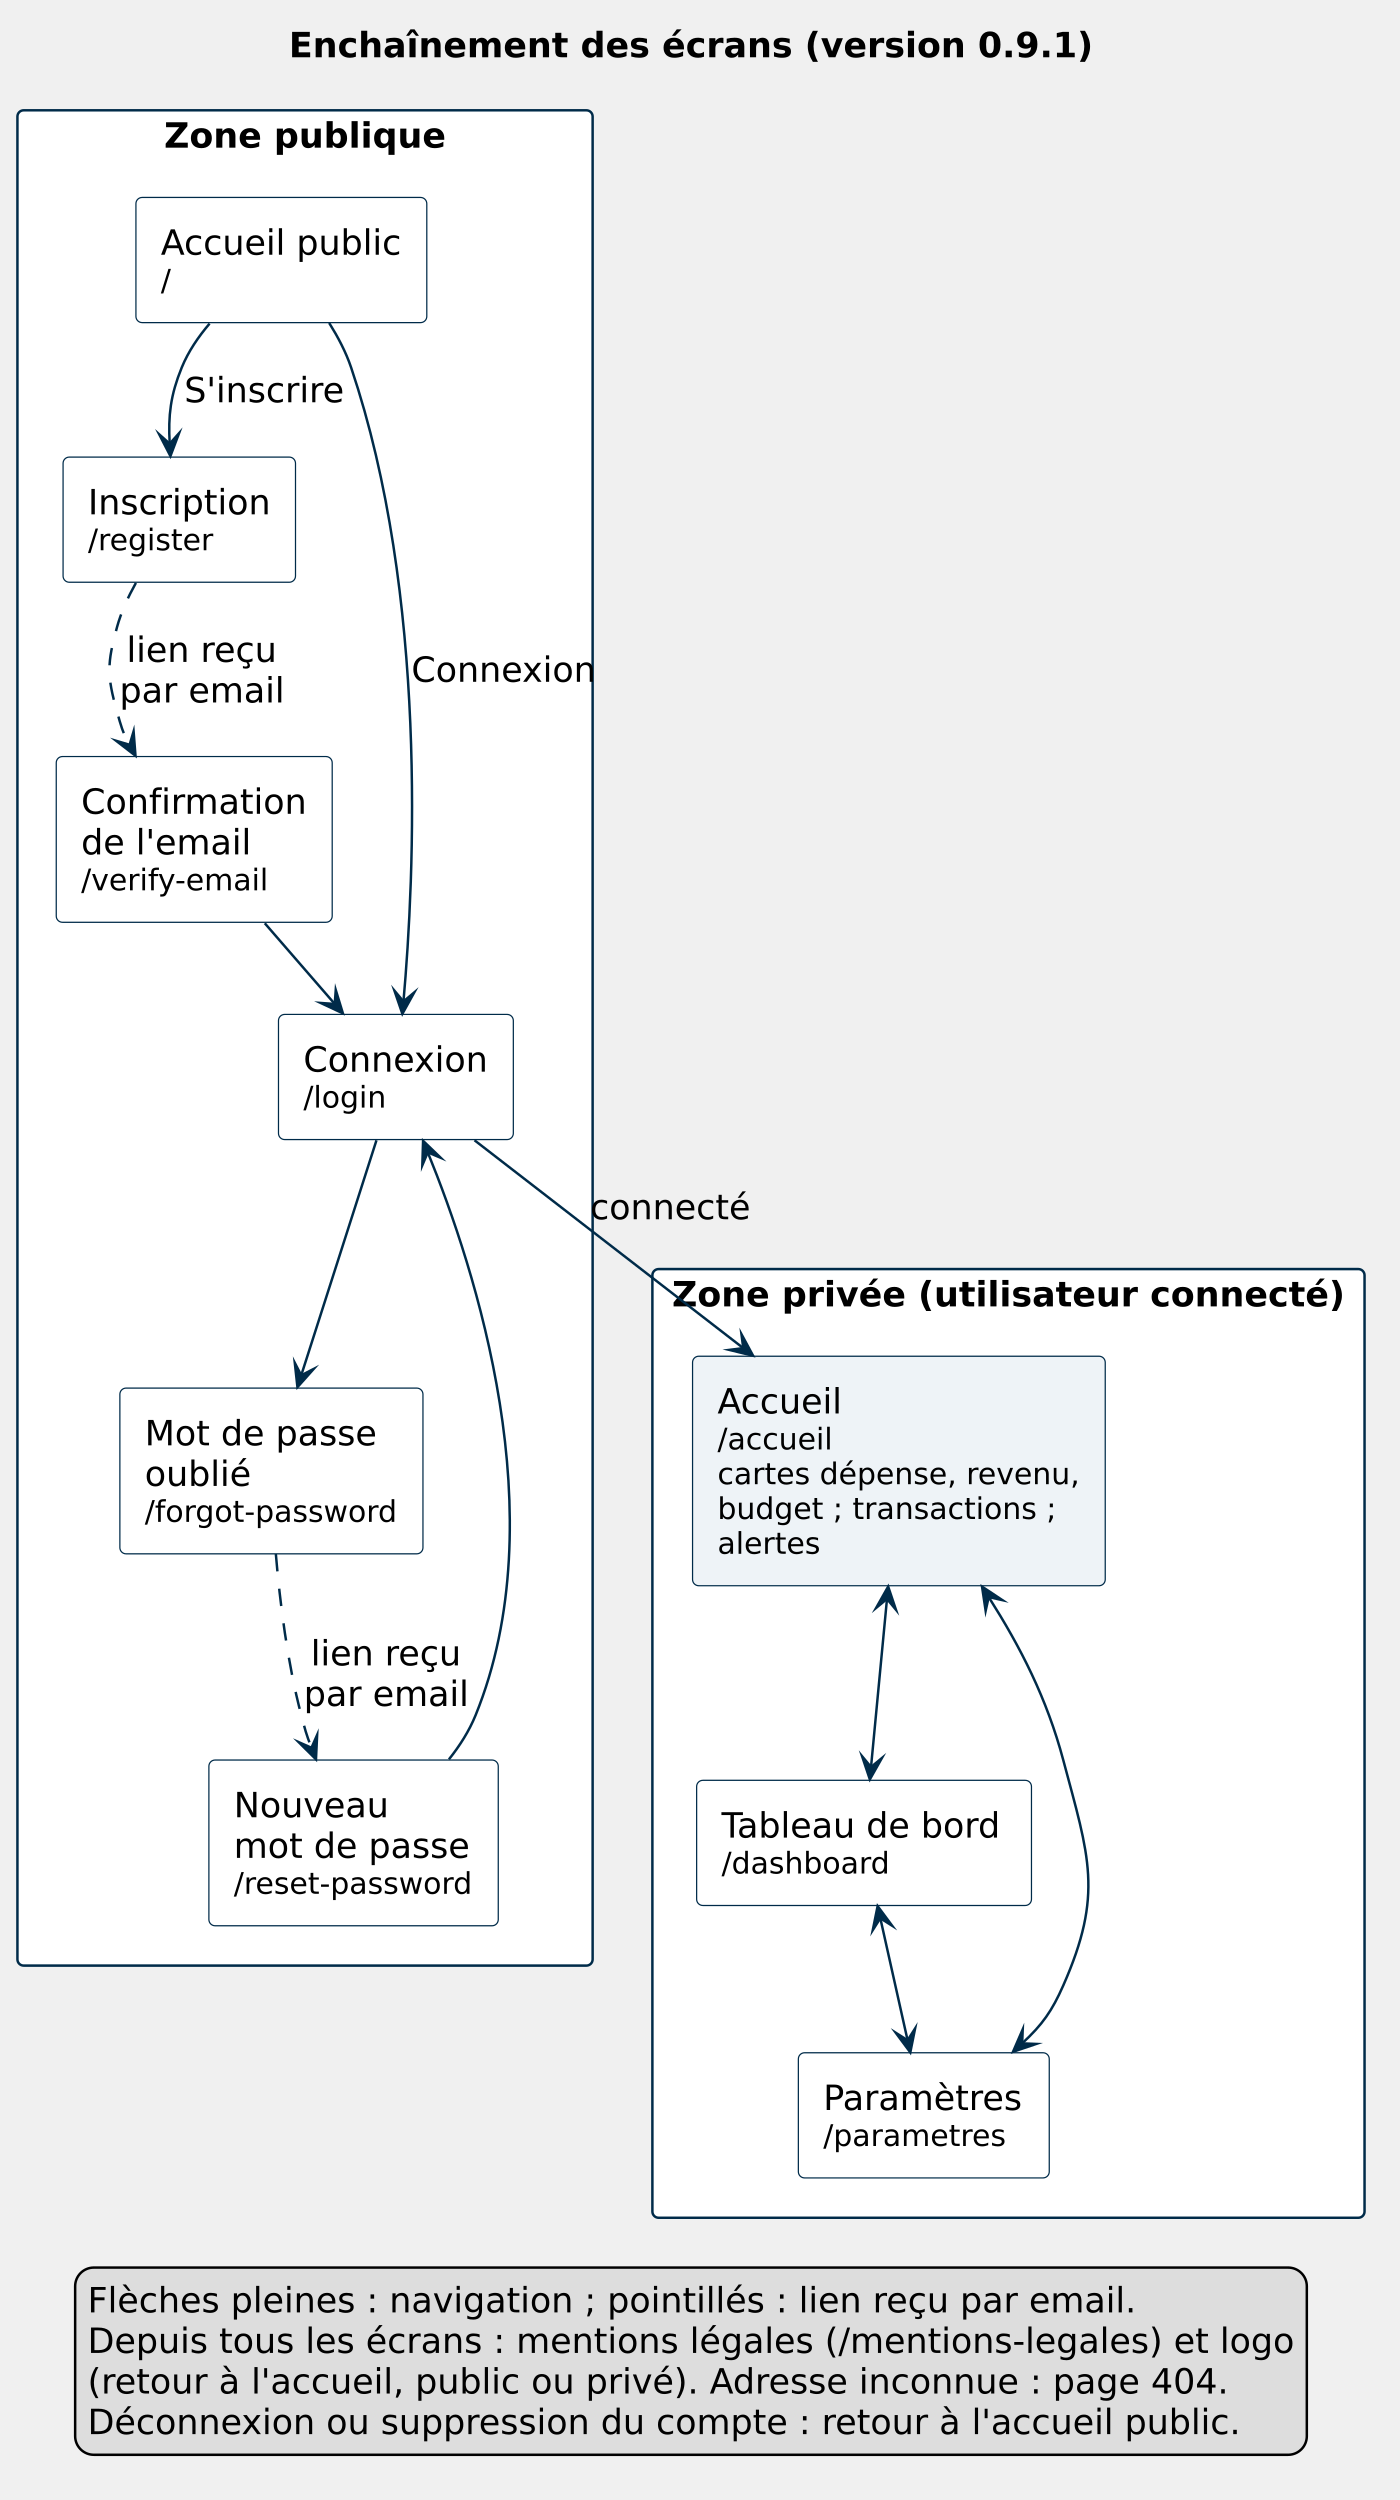
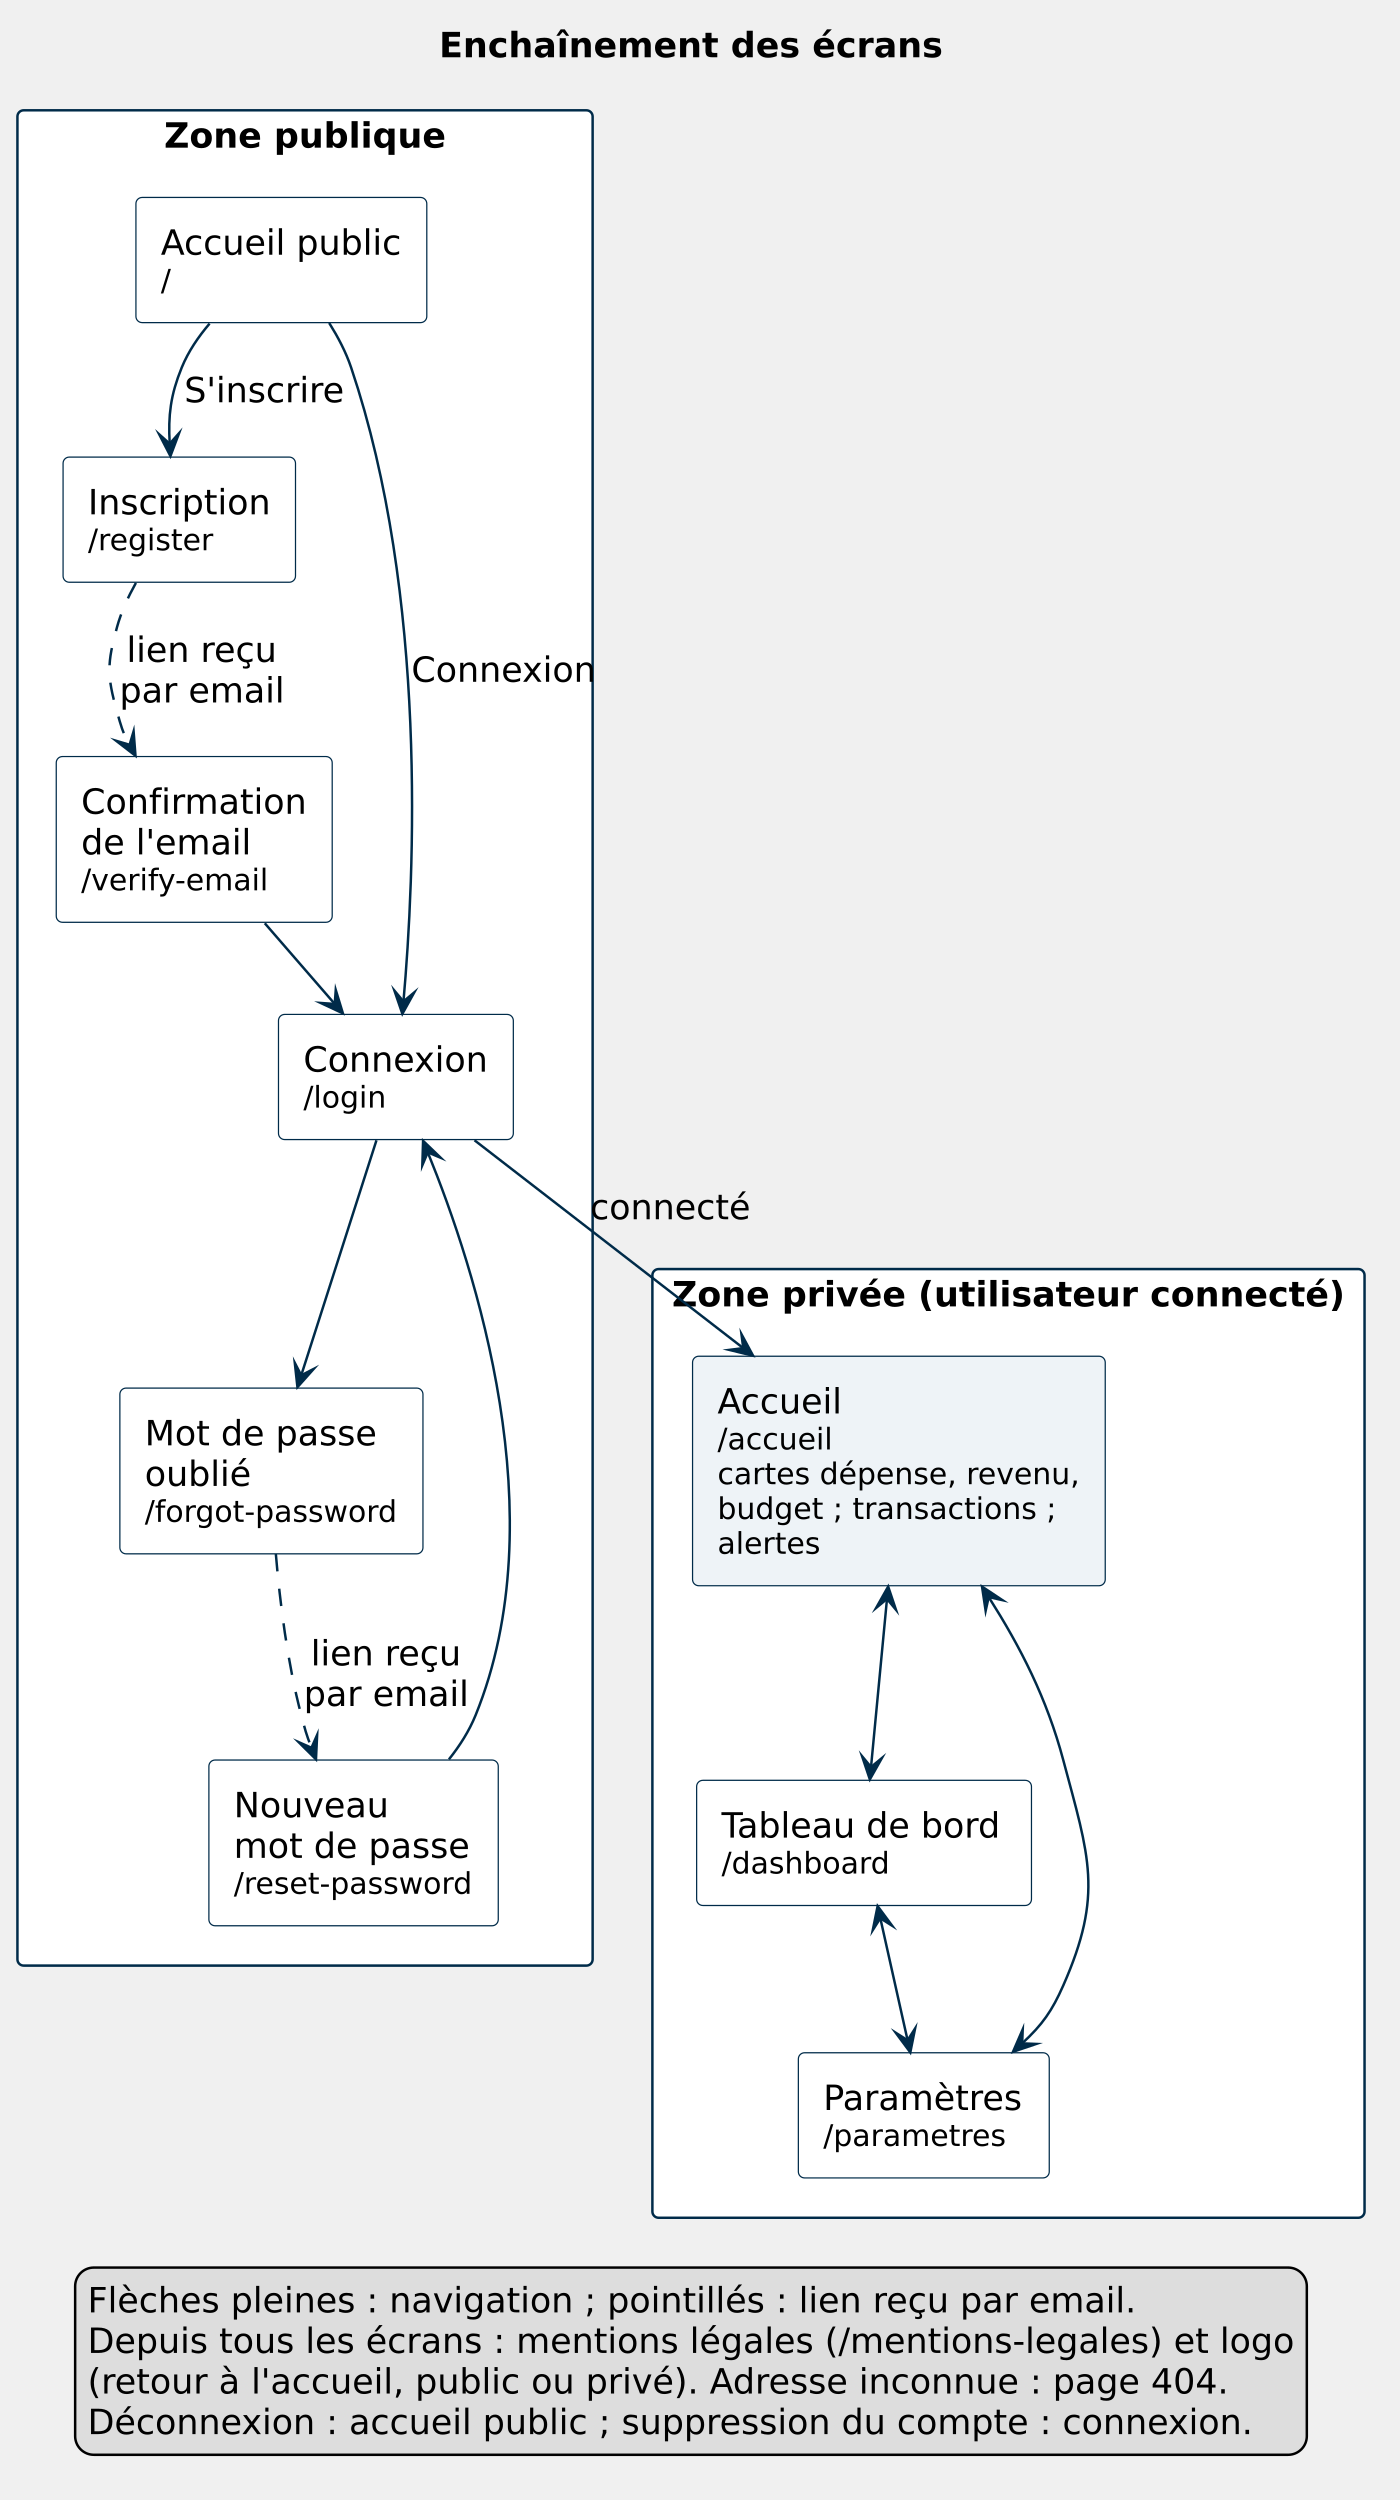
<svg xmlns="http://www.w3.org/2000/svg" version="1.1" data-diagram-type="DESCRIPTION" style="width:562px;height:1004px;background:#FFFFFF;" width="562px" height="1004px" viewBox="0 0 562 1004" zoomAndPan="magnify" preserveAspectRatio="none" contentStyleType="text/css">
  <defs />
  <g font-family="sans-serif" lengthAdjust="spacing">
    <g class="title" data-source-line="16">
-       <text x="116.032" y="22.995" fill="#000" font-size="14" textLength="322.937" font-weight="700" font-family="'DejaVu Sans'">Enchaînement des écrans (version 0.9.1)</text>
+       <text x="176.355" y="22.995" fill="#000" font-size="14" textLength="202.289" font-weight="700" font-family="'DejaVu Sans'">Enchaînement des écrans</text>
    </g>
    <g class="cluster" data-qualified-name="Zone publique" id="ent0001" data-source-line="18">
      <rect x="7" y="44.297" width="231" height="745.09" fill="#FFF" style="stroke:#002B49;stroke-width:1;" rx="2.5" ry="2.5" />
      <text x="65.902" y="59.292" fill="#000" font-size="14" textLength="113.196" font-weight="700" font-family="'DejaVu Sans'">Zone publique</text>
    </g>
    <g class="cluster" data-qualified-name="Zone priv.e .utilisateur connect.." id="ent0008" data-source-line="27">
      <rect x="262" y="509.657" width="286" height="381" fill="#FFF" style="stroke:#002B49;stroke-width:1;" rx="2.5" ry="2.5" />
      <text x="269.891" y="524.652" fill="#000" font-size="14" textLength="270.218" font-weight="700" font-family="'DejaVu Sans'">Zone privée (utilisateur connecté)</text>
    </g>
    <g class="entity" data-qualified-name="Zone publique.landing" id="ent0002" data-source-line="19">
      <rect x="54.59" y="79.297" width="116.811" height="50.266" fill="#FFF" style="stroke:#002B49;stroke-width:0.5;" rx="2.5" ry="2.5" />
      <text x="64.59" y="102.292" fill="#000" font-size="14" textLength="96.811" font-family="'DejaVu Sans'">Accueil public</text>
      <text x="64.59" y="116.732" fill="#000" font-size="12" font-family="'DejaVu Sans'">/</text>
    </g>
    <g class="entity" data-qualified-name="Zone publique.register" id="ent0003" data-source-line="20">
      <rect x="25.33" y="183.567" width="93.343" height="50.266" fill="#FFF" style="stroke:#002B49;stroke-width:0.5;" rx="2.5" ry="2.5" />
      <text x="35.33" y="206.562" fill="#000" font-size="14" textLength="73.343" font-family="'DejaVu Sans'">Inscription</text>
      <text x="35.33" y="221.002" fill="#000" font-size="12" textLength="50.584" font-family="'DejaVu Sans'">/register</text>
    </g>
    <g class="entity" data-qualified-name="Zone publique.login" id="ent0004" data-source-line="21">
      <rect x="111.84" y="407.387" width="94.313" height="50.266" fill="#FFF" style="stroke:#002B49;stroke-width:0.5;" rx="2.5" ry="2.5" />
      <text x="121.84" y="430.382" fill="#000" font-size="14" textLength="74.313" font-family="'DejaVu Sans'">Connexion</text>
      <text x="121.84" y="444.822" fill="#000" font-size="12" textLength="33.275" font-family="'DejaVu Sans'">/login</text>
    </g>
    <g class="entity" data-qualified-name="Zone publique.verify" id="ent0005" data-source-line="22">
      <rect x="22.59" y="303.827" width="110.822" height="66.563" fill="#FFF" style="stroke:#002B49;stroke-width:0.5;" rx="2.5" ry="2.5" />
      <text x="32.59" y="326.822" fill="#000" font-size="14" textLength="90.822" font-family="'DejaVu Sans'">Confirmation</text>
      <text x="32.59" y="343.119" fill="#000" font-size="14" textLength="68.298" font-family="'DejaVu Sans'">de l'email</text>
      <text x="32.59" y="357.559" fill="#000" font-size="12" textLength="75.545" font-family="'DejaVu Sans'">/verify-email</text>
    </g>
    <g class="entity" data-qualified-name="Zone publique.forgot" id="ent0006" data-source-line="23">
      <rect x="48.14" y="557.457" width="121.719" height="66.563" fill="#FFF" style="stroke:#002B49;stroke-width:0.5;" rx="2.5" ry="2.5" />
      <text x="58.14" y="580.452" fill="#000" font-size="14" textLength="93.201" font-family="'DejaVu Sans'">Mot de passe</text>
      <text x="58.14" y="596.749" fill="#000" font-size="14" textLength="42.718" font-family="'DejaVu Sans'">oublié</text>
      <text x="58.14" y="611.189" fill="#000" font-size="12" textLength="101.719" font-family="'DejaVu Sans'">/forgot-password</text>
    </g>
    <g class="entity" data-qualified-name="Zone publique.reset" id="ent0007" data-source-line="24">
      <rect x="83.89" y="706.827" width="116.211" height="66.563" fill="#FFF" style="stroke:#002B49;stroke-width:0.5;" rx="2.5" ry="2.5" />
      <text x="93.89" y="729.822" fill="#000" font-size="14" textLength="62.262" font-family="'DejaVu Sans'">Nouveau</text>
      <text x="93.89" y="746.119" fill="#000" font-size="14" textLength="94.76" font-family="'DejaVu Sans'">mot de passe</text>
      <text x="93.89" y="760.559" fill="#000" font-size="12" textLength="96.211" font-family="'DejaVu Sans'">/reset-password</text>
    </g>
    <g class="entity" data-qualified-name="Zone priv.e .utilisateur connect...accueil" id="ent0009" data-source-line="28">
      <rect x="278.13" y="544.657" width="165.734" height="92.172" fill="#EEF3F7" style="stroke:#002B49;stroke-width:0.5;" rx="2.5" ry="2.5" />
      <text x="288.13" y="567.652" fill="#000" font-size="14" textLength="50.237" font-family="'DejaVu Sans'">Accueil</text>
      <text x="288.13" y="582.092" fill="#000" font-size="12" textLength="46.248" font-family="'DejaVu Sans'">/accueil</text>
      <text x="288.13" y="596.061" fill="#000" font-size="12" textLength="145.734" font-family="'DejaVu Sans'">cartes dépense, revenu,</text>
      <text x="288.13" y="610.03" fill="#000" font-size="12" textLength="136.113" font-family="'DejaVu Sans'">budget ; transactions ;</text>
      <text x="288.13" y="623.999" fill="#000" font-size="12" textLength="41.344" font-family="'DejaVu Sans'">alertes</text>
    </g>
    <g class="entity" data-qualified-name="Zone priv.e .utilisateur connect...dashboard" id="ent0010" data-source-line="29">
      <rect x="279.77" y="714.977" width="134.468" height="50.266" fill="#FFF" style="stroke:#002B49;stroke-width:0.5;" rx="2.5" ry="2.5" />
      <text x="289.77" y="737.972" fill="#000" font-size="14" textLength="114.468" font-family="'DejaVu Sans'">Tableau de bord</text>
      <text x="289.77" y="752.412" fill="#000" font-size="12" textLength="67.734" font-family="'DejaVu Sans'">/dashboard</text>
    </g>
    <g class="entity" data-qualified-name="Zone priv.e .utilisateur connect...parametres" id="ent0011" data-source-line="30">
      <rect x="320.62" y="824.387" width="100.76" height="50.266" fill="#FFF" style="stroke:#002B49;stroke-width:0.5;" rx="2.5" ry="2.5" />
      <text x="330.62" y="847.382" fill="#000" font-size="14" textLength="80.76" font-family="'DejaVu Sans'">Paramètres</text>
      <text x="330.62" y="861.822" fill="#000" font-size="12" textLength="73.646" font-family="'DejaVu Sans'">/parametres</text>
    </g>
    <g class="link" data-entity-1="ent0002" data-entity-2="ent0003" id="lnk12" data-source-line="33" data-link-type="dependency">
      <path d="M84.17,129.957 C79.63,135.267 75.6,141.217 73,147.567 C68.46,158.677 67.501,166.945 68.151,178.185" style="stroke:#002B49;stroke-width:1;" fill="none" id="landing-to-register" />
      <polygon points="68.44,183.177,71.914,173.961,68.151,178.185,63.927,174.423,68.44,183.177" fill="#002B49" style="stroke:#002B49;stroke-width:1;stroke-linejoin:miter;stroke-miterlimit:10;" />
      <text x="74" y="161.562" fill="#000" font-size="14" textLength="64.504" font-family="'DejaVu Sans'">S'inscrire</text>
    </g>
    <g class="link" data-entity-1="ent0002" data-entity-2="ent0004" id="lnk13" data-source-line="34" data-link-type="dependency">
      <path d="M132.19,129.697 C135.71,135.287 138.93,141.407 141,147.567 C171.91,239.317 166.482,352.046 162.032,402.176" style="stroke:#002B49;stroke-width:1;" fill="none" id="landing-to-login" />
      <polygon points="161.59,407.157,166.37,398.546,162.032,402.176,158.401,397.838,161.59,407.157" fill="#002B49" style="stroke:#002B49;stroke-width:1;stroke-linejoin:miter;stroke-miterlimit:10;" />
      <text x="165.21" y="273.822" fill="#000" font-size="14" textLength="74.313" font-family="'DejaVu Sans'">Connexion</text>
    </g>
    <g class="link" data-entity-1="ent0003" data-entity-2="ent0005" id="lnk14" data-source-line="35" data-link-type="dependency">
      <path d="M54.58,234.097 C51.46,239.677 48.67,245.757 47,251.827 C43,266.397 42.88,271.287 47,285.827 C48.71,291.847 48.985,293.457 52.035,299.107" style="stroke:#002B49;stroke-width:1;stroke-dasharray:7,7;" fill="none" id="register-to-verify" />
      <polygon points="54.41,303.507,53.655,293.687,52.035,299.107,46.615,297.487,54.41,303.507" fill="#002B49" style="stroke:#002B49;stroke-width:1;stroke-linejoin:miter;stroke-miterlimit:10;" />
      <text x="50.813" y="265.822" fill="#000" font-size="14" textLength="60.655" font-family="'DejaVu Sans'">lien reçu</text>
      <text x="48" y="282.119" fill="#000" font-size="14" textLength="66.281" font-family="'DejaVu Sans'">par email</text>
    </g>
    <g class="link" data-entity-1="ent0005" data-entity-2="ent0004" id="lnk15" data-source-line="36" data-link-type="dependency">
      <path d="M106.33,370.777 C116.64,382.677 124.834,392.119 134.434,403.189" style="stroke:#002B49;stroke-width:1;" fill="none" id="verify-to-login" />
      <polygon points="137.71,406.967,134.835,397.547,134.434,403.189,128.792,402.788,137.71,406.967" fill="#002B49" style="stroke:#002B49;stroke-width:1;stroke-linejoin:miter;stroke-miterlimit:10;" />
    </g>
    <g class="link" data-entity-1="ent0004" data-entity-2="ent0006" id="lnk16" data-source-line="37" data-link-type="dependency">
      <path d="M151.19,457.937 C142.65,484.617 130.445,522.755 120.975,552.325" style="stroke:#002B49;stroke-width:1;" fill="none" id="login-to-forgot" />
      <polygon points="119.45,557.087,126.004,549.736,120.975,552.325,118.386,547.296,119.45,557.087" fill="#002B49" style="stroke:#002B49;stroke-width:1;stroke-linejoin:miter;stroke-miterlimit:10;" />
    </g>
    <g class="link" data-entity-1="ent0006" data-entity-2="ent0007" id="lnk17" data-source-line="38" data-link-type="dependency">
      <path d="M110.78,624.087 C112.38,643.167 115.38,667.657 121,688.827 C122.55,694.677 122.827,696.087 125.087,701.897" style="stroke:#002B49;stroke-width:1;stroke-dasharray:7,7;" fill="none" id="forgot-to-reset" />
      <polygon points="126.9,706.557,127.365,696.719,125.087,701.897,119.909,699.619,126.9,706.557" fill="#002B49" style="stroke:#002B49;stroke-width:1;stroke-linejoin:miter;stroke-miterlimit:10;" />
      <text x="124.813" y="668.822" fill="#000" font-size="14" textLength="60.655" font-family="'DejaVu Sans'">lien reçu</text>
      <text x="122" y="685.119" fill="#000" font-size="14" textLength="66.281" font-family="'DejaVu Sans'">par email</text>
    </g>
    <g class="link" data-entity-1="ent0007" data-entity-2="ent0004" id="lnk18" data-source-line="39" data-link-type="dependency">
      <path d="M180.28,706.567 C184.64,701.117 188.43,695.147 191,688.827 C223.39,609.177 190.867,509.587 171.797,462.787" style="stroke:#002B49;stroke-width:1;" fill="none" id="reset-to-login" />
      <polygon points="169.91,458.157,169.602,468.001,171.797,462.787,177.01,464.982,169.91,458.157" fill="#002B49" style="stroke:#002B49;stroke-width:1;stroke-linejoin:miter;stroke-miterlimit:10;" />
    </g>
    <g class="link" data-entity-1="ent0004" data-entity-2="ent0009" id="lnk19" data-source-line="40" data-link-type="dependency">
      <path d="M190.56,457.937 C220.41,481.017 261.985,513.168 298.485,541.398" style="stroke:#002B49;stroke-width:1;" fill="none" id="login-to-accueil" />
      <polygon points="302.44,544.457,297.768,535.787,298.485,541.398,292.874,542.115,302.44,544.457" fill="#002B49" style="stroke:#002B49;stroke-width:1;stroke-linejoin:miter;stroke-miterlimit:10;" />
      <text x="236.97" y="489.652" fill="#000" font-size="14" textLength="64.422" font-family="'DejaVu Sans'">connecté</text>
    </g>
    <g class="link" data-entity-1="ent0009" data-entity-2="ent0010" id="lnk20" data-source-line="41" data-link-type="dependency">
      <path d="M356.216,642.134 C353.786,667.674 351.803,688.599 349.803,709.639" style="stroke:#002B49;stroke-width:1;" fill="none" id="accueil-dashboard" />
      <polygon points="356.69,637.157,351.856,645.738,356.216,642.134,359.82,646.495,356.69,637.157" fill="#002B49" style="stroke:#002B49;stroke-width:1;stroke-linejoin:miter;stroke-miterlimit:10;" />
      <polygon points="349.33,714.617,354.164,706.036,349.803,709.639,346.2,705.279,349.33,714.617" fill="#002B49" style="stroke:#002B49;stroke-width:1;stroke-linejoin:miter;stroke-miterlimit:10;" />
    </g>
    <g class="link" data-entity-1="ent0009" data-entity-2="ent0011" id="lnk21" data-source-line="42" data-link-type="dependency">
      <path d="M397.063,641.396 C409.943,661.646 420.45,682.237 427,706.827 C437.36,745.727 443.24,760.567 427,797.387 C422.54,807.507 418.649,813.111 410.499,820.611" style="stroke:#002B49;stroke-width:1;" fill="none" id="accueil-parametres" />
      <polygon points="394.38,637.177,395.835,646.918,397.063,641.396,402.585,642.624,394.38,637.177" fill="#002B49" style="stroke:#002B49;stroke-width:1;stroke-linejoin:miter;stroke-miterlimit:10;" />
      <polygon points="406.82,823.997,416.151,820.846,410.499,820.611,410.734,814.959,406.82,823.997" fill="#002B49" style="stroke:#002B49;stroke-width:1;stroke-linejoin:miter;stroke-miterlimit:10;" />
    </g>
    <g class="link" data-entity-1="ent0010" data-entity-2="ent0011" id="lnk22" data-source-line="43" data-link-type="dependency">
      <path d="M353.538,770.367 C357.458,787.947 360.558,801.808 364.488,819.368" style="stroke:#002B49;stroke-width:1;" fill="none" id="dashboard-parametres" />
      <polygon points="352.45,765.487,350.505,775.142,353.538,770.367,358.313,773.401,352.45,765.487" fill="#002B49" style="stroke:#002B49;stroke-width:1;stroke-linejoin:miter;stroke-miterlimit:10;" />
      <polygon points="365.58,824.247,367.518,814.591,364.488,819.368,359.711,816.338,365.58,824.247" fill="#002B49" style="stroke:#002B49;stroke-width:1;stroke-linejoin:miter;stroke-miterlimit:10;" />
    </g>
    <g class="legend" data-source-line="45">
      <rect x="30.18" y="910.657" width="494.641" height="75.188" fill="#DDD" style="stroke:#000;stroke-width:1;" rx="7.5" ry="7.5" />
      <text x="35.18" y="928.652" fill="#000" font-size="14" textLength="421.422" font-family="'DejaVu Sans'">Flèches pleines : navigation ; pointillés : lien reçu par email.</text>
      <text x="35.18" y="944.949" fill="#000" font-size="14" textLength="484.641" font-family="'DejaVu Sans'">Depuis tous les écrans : mentions légales (/mentions-legales) et logo</text>
      <text x="35.18" y="961.246" fill="#000" font-size="14" textLength="459.074" font-family="'DejaVu Sans'">(retour à l'accueil, public ou privé). Adresse inconnue : page 404.</text>
-       <text x="35.18" y="977.543" fill="#000" font-size="14" textLength="463.894" font-family="'DejaVu Sans'">Déconnexion ou suppression du compte : retour à l'accueil public.</text>
+       <text x="35.18" y="977.543" fill="#000" font-size="14" textLength="468.754" font-family="'DejaVu Sans'">Déconnexion : accueil public ; suppression du compte : connexion.</text>
    </g>
  </g>
</svg>
